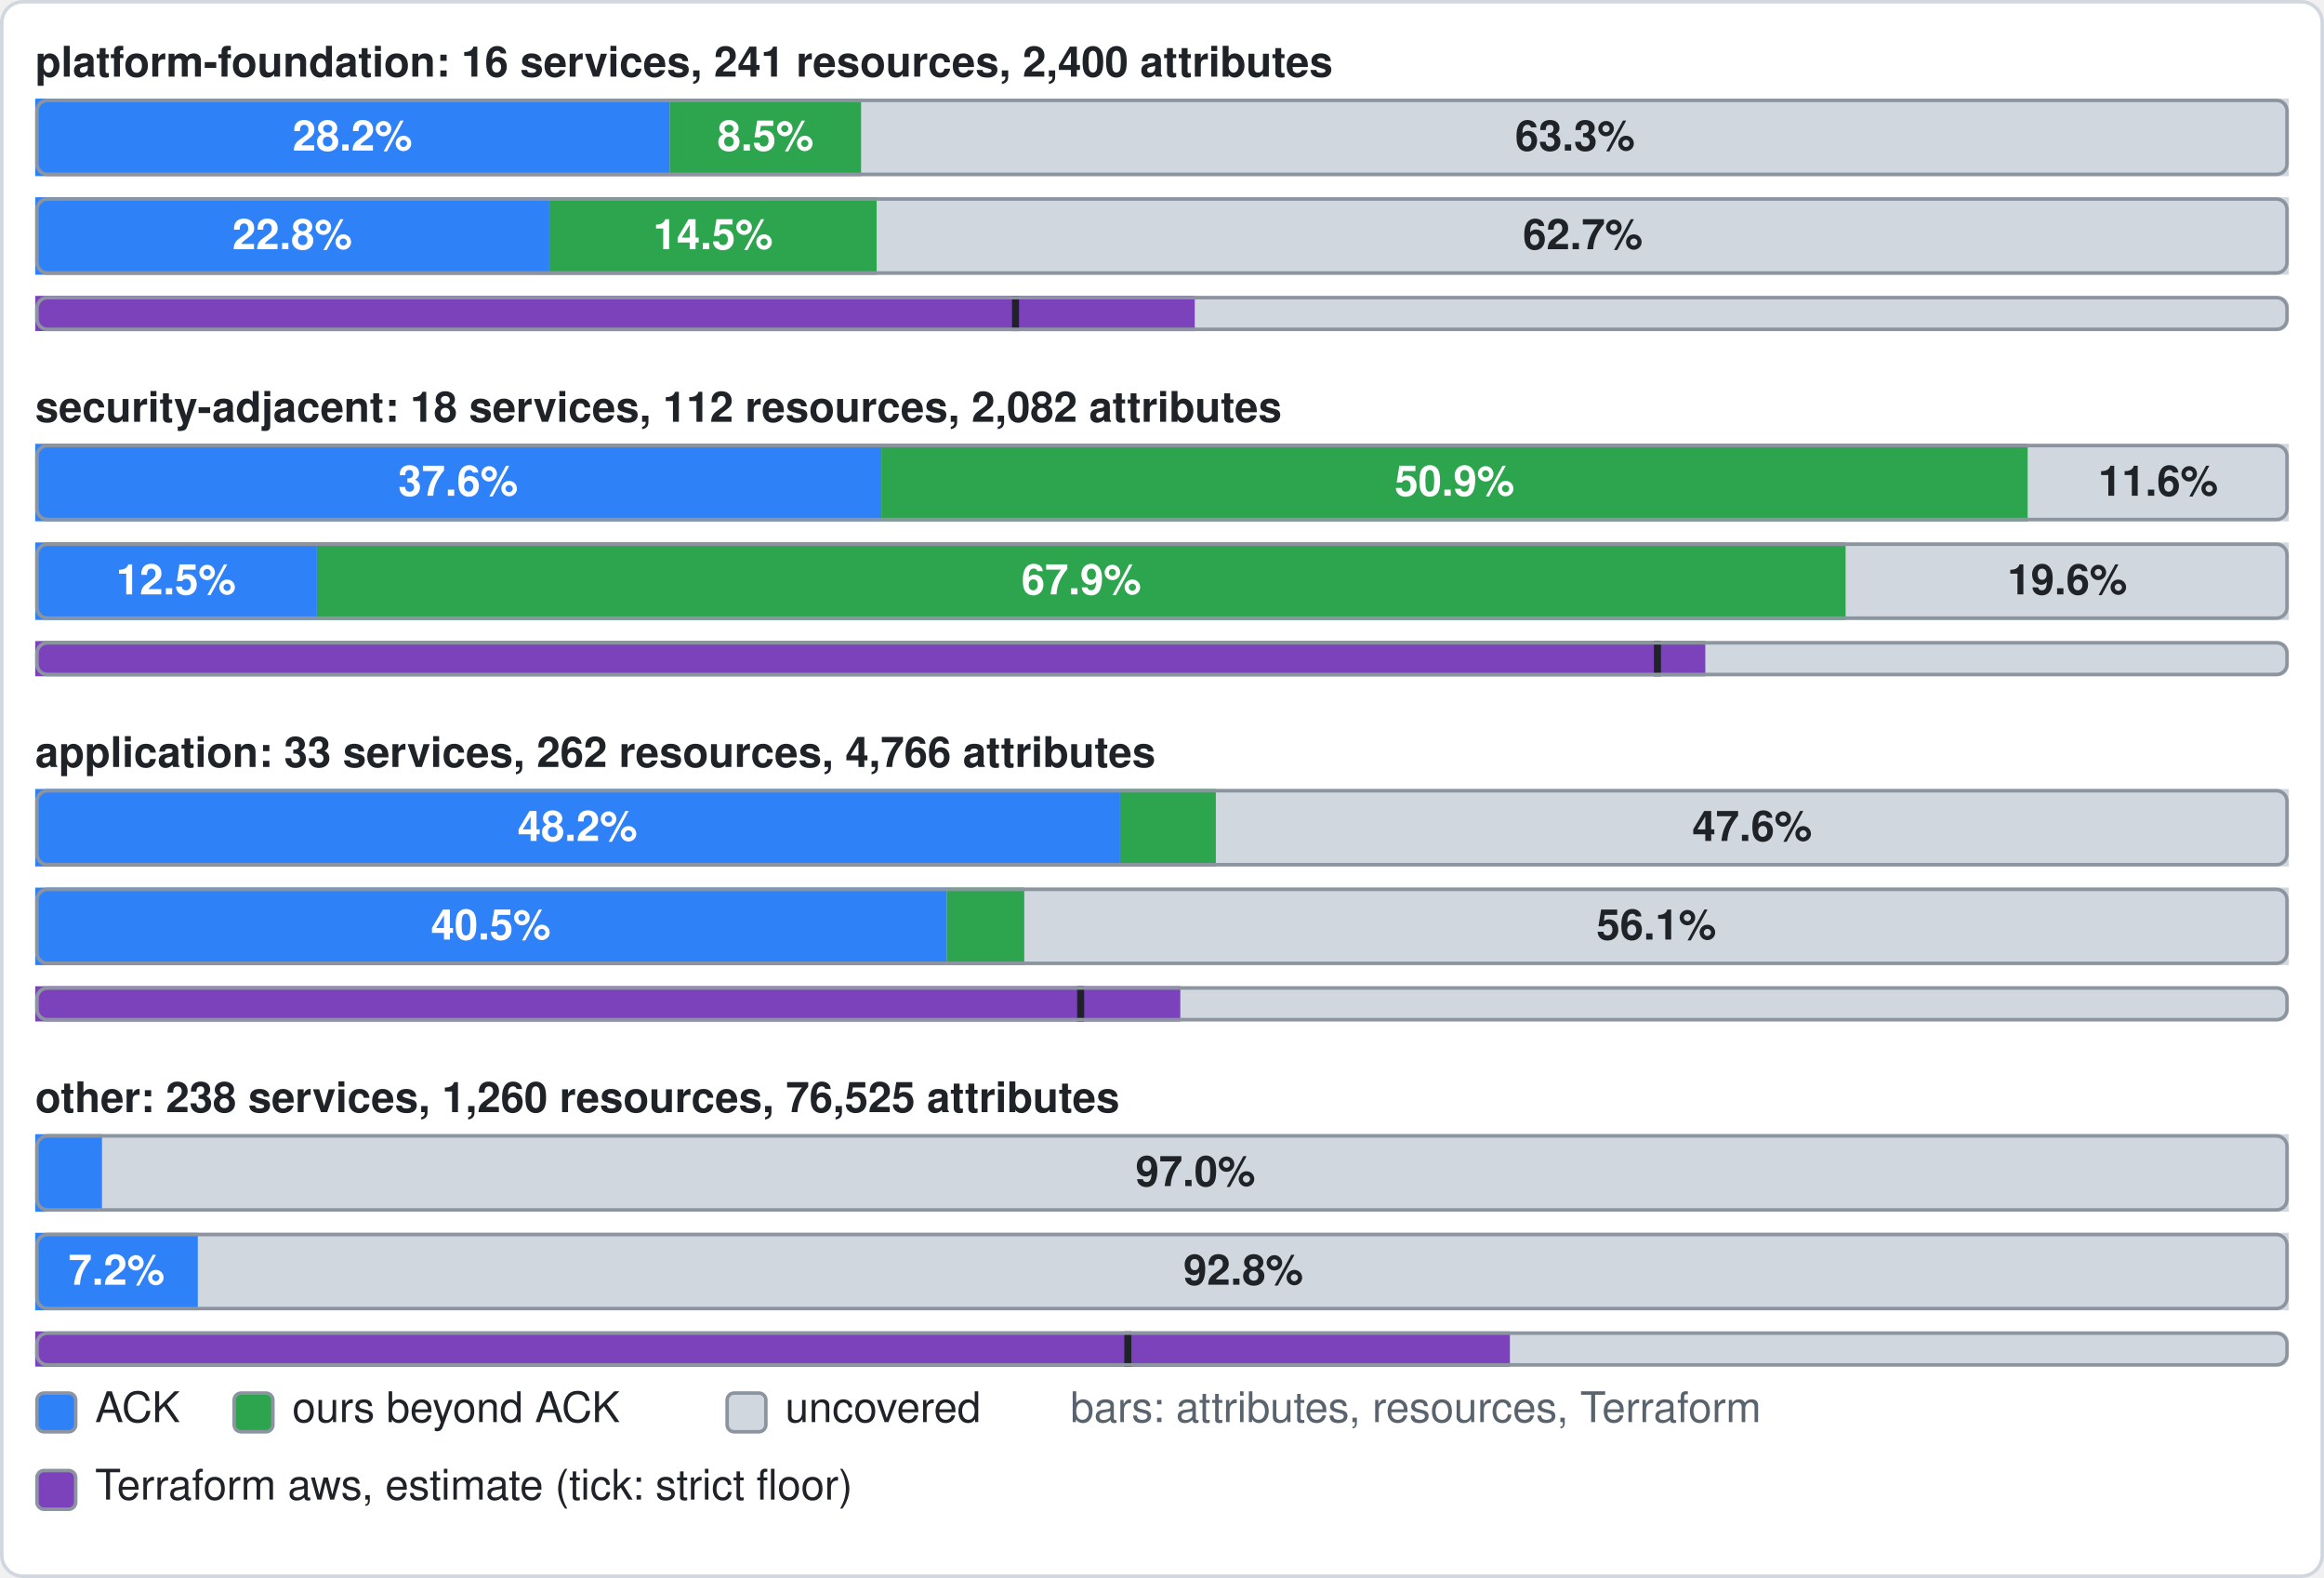
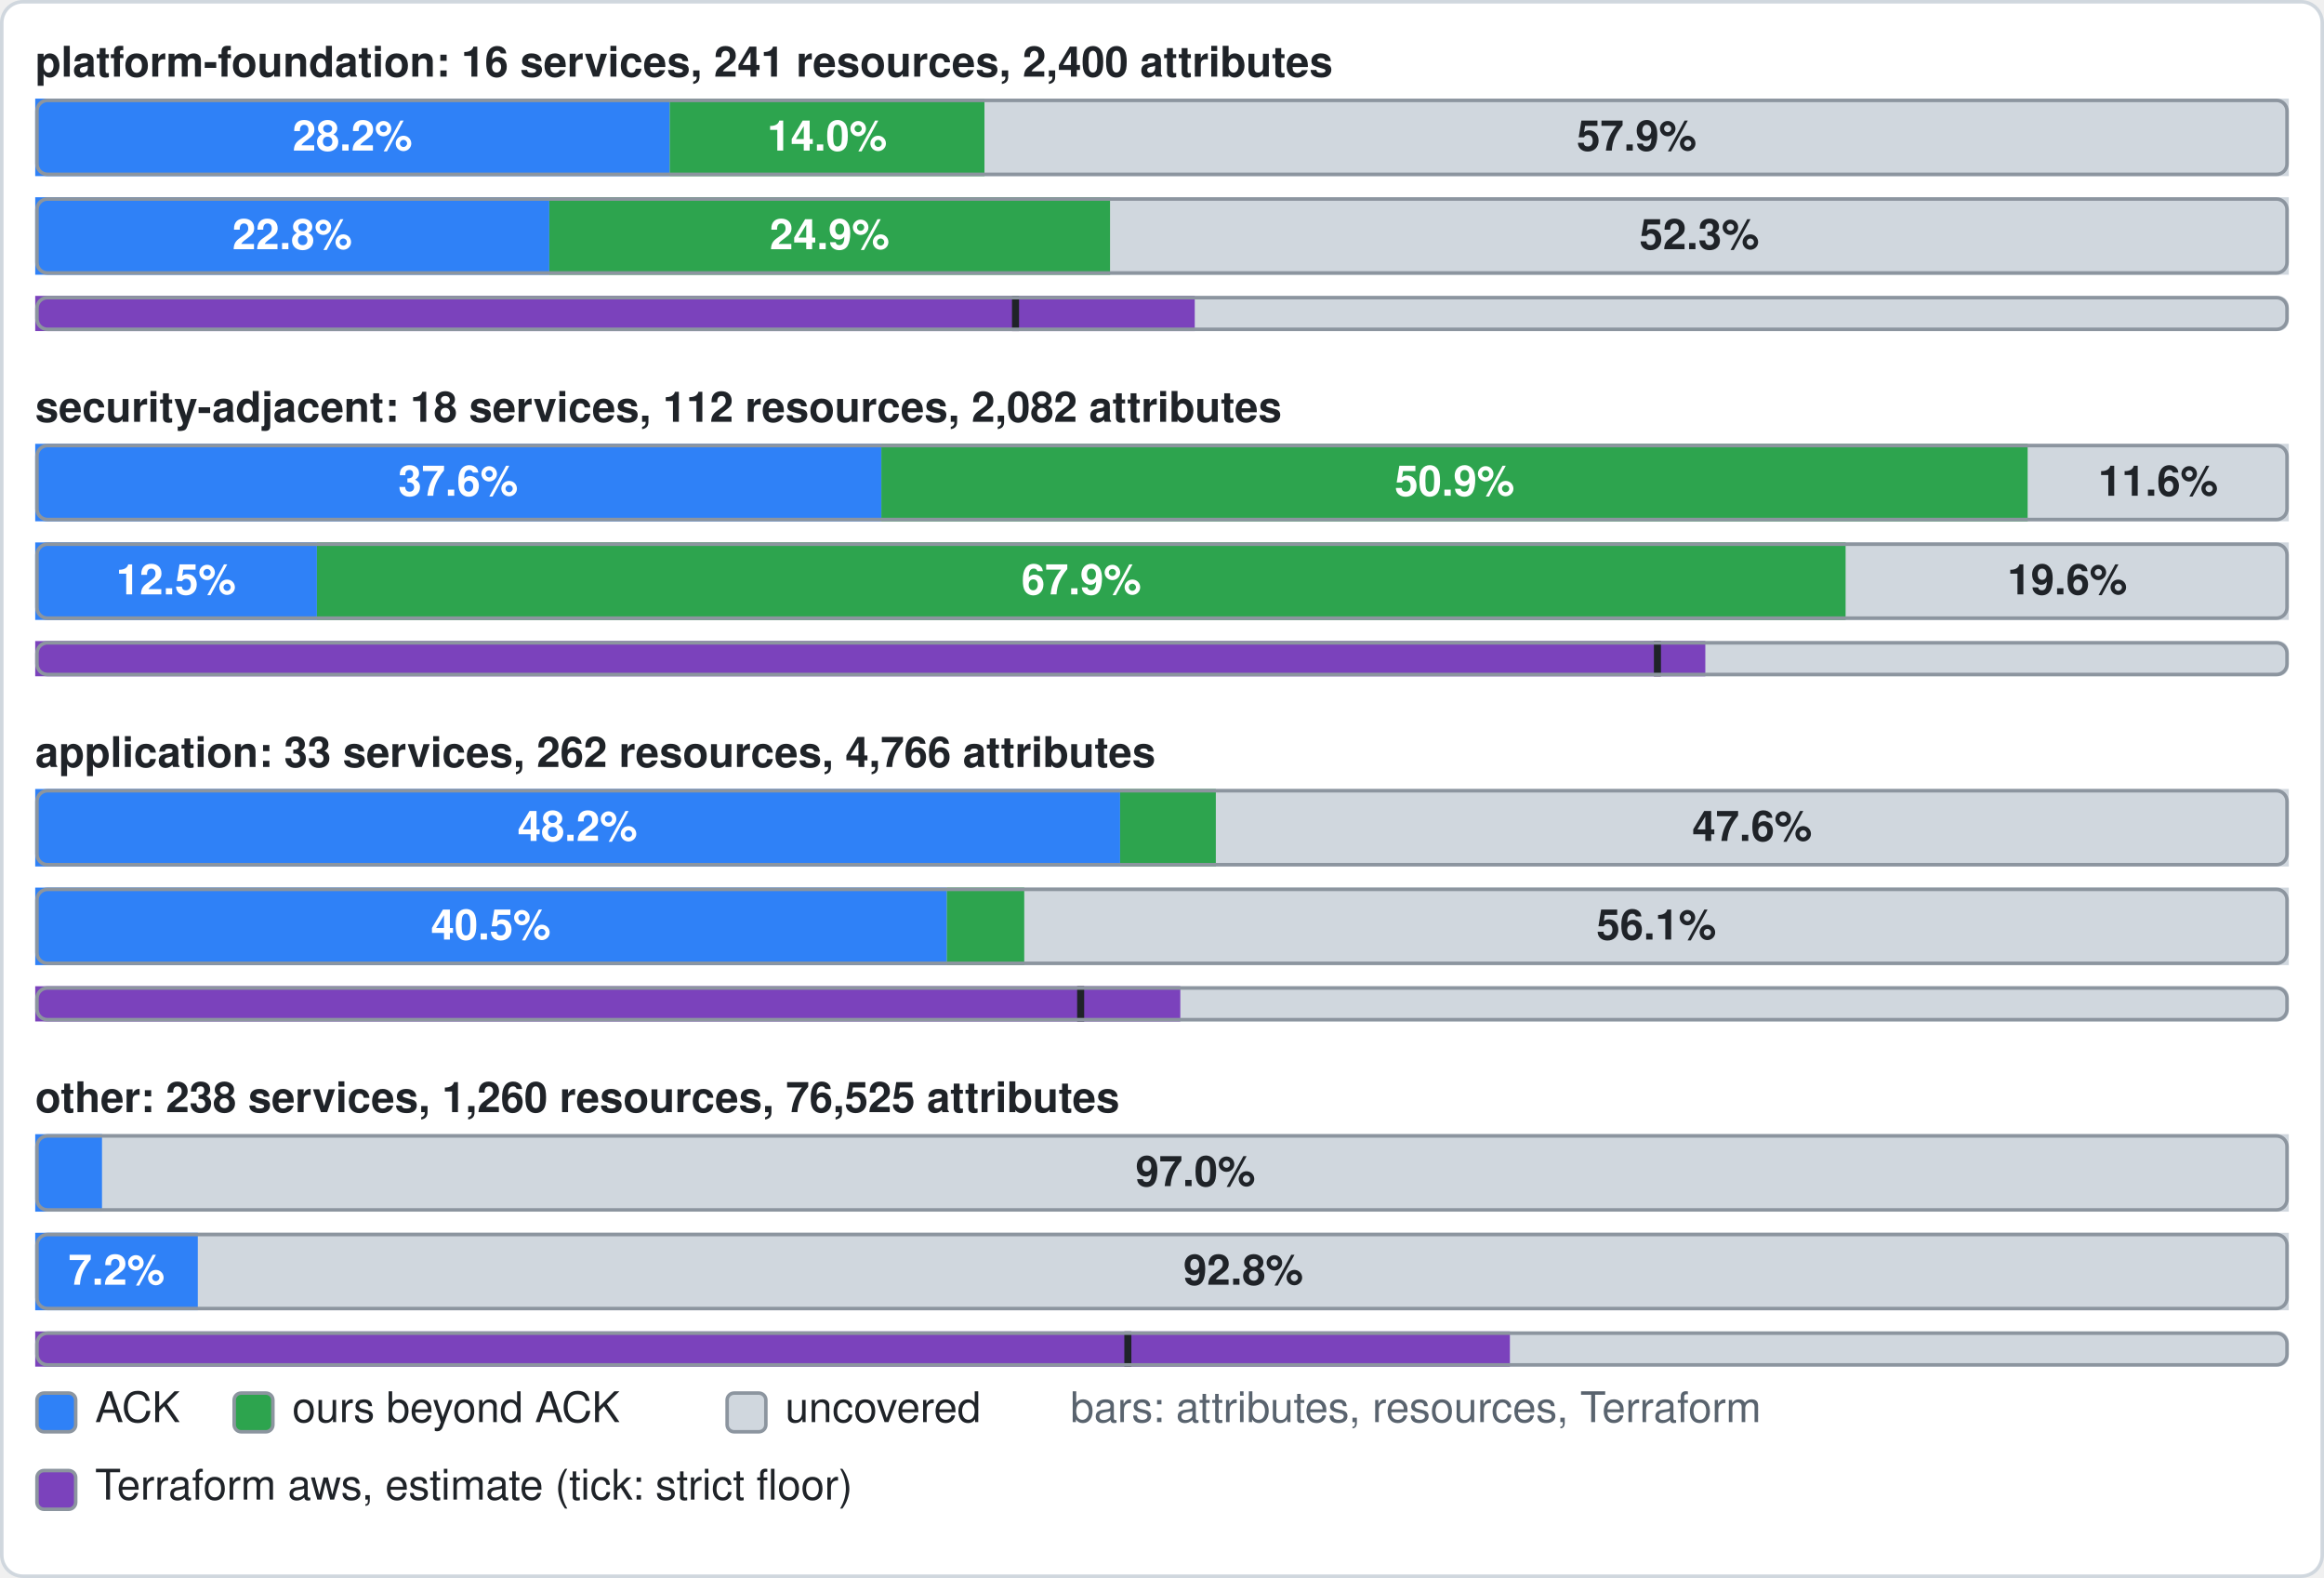
- <svg xmlns="http://www.w3.org/2000/svg" width="660" height="448" viewBox="0 0 660 448" role="img" aria-label="platform-foundation: attributes official 28.2%, ours beyond 8.5%, uncovered 63.3%; resources official 22.8%, ours beyond 14.5%, uncovered 62.7%; Terraform aws provider (estimate): 51.5% of 2400 attributes, at least 43.5%. security-adjacent: attributes official 37.6%, ours beyond 50.9%, uncovered 11.6%; resources official 12.5%, ours beyond 67.9%, uncovered 19.6%; Terraform aws provider (estimate): 74.1% of 2082 attributes, at least 72.0%. application: attributes official 48.2%, ours beyond 4.2%, uncovered 47.6%; resources official 40.5%, ours beyond 3.4%, uncovered 56.1%; Terraform aws provider (estimate): 50.8% of 4766 attributes, at least 46.4%. other: attributes official 3.0%, ours beyond 0.0%, uncovered 97.0%; resources official 7.2%, ours beyond 0.0%, uncovered 92.8%; Terraform aws provider (estimate): 65.4% of 76525 attributes, at least 48.5%">
+ <svg xmlns="http://www.w3.org/2000/svg" width="660" height="448" viewBox="0 0 660 448" role="img" aria-label="platform-foundation: attributes official 28.2%, ours beyond 14.0%, uncovered 57.9%; resources official 22.8%, ours beyond 24.9%, uncovered 52.3%; Terraform aws provider (estimate): 51.5% of 2400 attributes, at least 43.5%. security-adjacent: attributes official 37.6%, ours beyond 50.9%, uncovered 11.6%; resources official 12.5%, ours beyond 67.9%, uncovered 19.6%; Terraform aws provider (estimate): 74.1% of 2082 attributes, at least 72.0%. application: attributes official 48.2%, ours beyond 4.2%, uncovered 47.6%; resources official 40.5%, ours beyond 3.4%, uncovered 56.1%; Terraform aws provider (estimate): 50.8% of 4766 attributes, at least 46.4%. other: attributes official 3.0%, ours beyond 0.0%, uncovered 97.0%; resources official 7.2%, ours beyond 0.0%, uncovered 92.8%; Terraform aws provider (estimate): 65.4% of 76525 attributes, at least 48.5%">
  <rect x="0.5" y="0.5" width="659" height="447" rx="6" fill="#ffffff" stroke="#d0d7de" />
  <text x="10" y="19" font-family="-apple-system,BlinkMacSystemFont,'Segoe UI',Helvetica,Arial,sans-serif" font-size="12" font-weight="600" fill="#1f2328" dominant-baseline="central">platform-foundation: 16 services, 241 resources, 2,400 attributes</text>
  <rect x="10" y="28" width="640" height="22" rx="3" fill="#d0d7de" />
  <rect x="10" y="28" width="180.2" height="22" fill="#2f81f7" />
  <text x="100.1" y="40" font-family="-apple-system,BlinkMacSystemFont,'Segoe UI',Helvetica,Arial,sans-serif" font-size="12" font-weight="600" fill="#ffffff" text-anchor="middle" dominant-baseline="central">28.2%</text>
-   <rect x="190.2" y="28" width="54.4" height="22" fill="#2da44e" />
-   <text x="217.4" y="40" font-family="-apple-system,BlinkMacSystemFont,'Segoe UI',Helvetica,Arial,sans-serif" font-size="12" font-weight="600" fill="#ffffff" text-anchor="middle" dominant-baseline="central">8.5%</text>
-   <rect x="244.6" y="28" width="405.4" height="22" fill="#d0d7de" />
-   <text x="447.3" y="40" font-family="-apple-system,BlinkMacSystemFont,'Segoe UI',Helvetica,Arial,sans-serif" font-size="12" font-weight="600" fill="#1f2328" text-anchor="middle" dominant-baseline="central">63.3%</text>
+   <rect x="190.2" y="28" width="89.4" height="22" fill="#2da44e" />
+   <text x="234.9" y="40" font-family="-apple-system,BlinkMacSystemFont,'Segoe UI',Helvetica,Arial,sans-serif" font-size="12" font-weight="600" fill="#ffffff" text-anchor="middle" dominant-baseline="central">14.0%</text>
+   <rect x="279.6" y="28" width="370.4" height="22" fill="#d0d7de" />
+   <text x="464.8" y="40" font-family="-apple-system,BlinkMacSystemFont,'Segoe UI',Helvetica,Arial,sans-serif" font-size="12" font-weight="600" fill="#1f2328" text-anchor="middle" dominant-baseline="central">57.9%</text>
  <rect x="10.5" y="28.5" width="639" height="21" rx="3" fill="none" stroke="#8c959f" />
  <rect x="10" y="56" width="640" height="22" rx="3" fill="#d0d7de" />
  <rect x="10" y="56" width="146" height="22" fill="#2f81f7" />
  <text x="83" y="68" font-family="-apple-system,BlinkMacSystemFont,'Segoe UI',Helvetica,Arial,sans-serif" font-size="12" font-weight="600" fill="#ffffff" text-anchor="middle" dominant-baseline="central">22.8%</text>
-   <rect x="156" y="56" width="93" height="22" fill="#2da44e" />
-   <text x="202.5" y="68" font-family="-apple-system,BlinkMacSystemFont,'Segoe UI',Helvetica,Arial,sans-serif" font-size="12" font-weight="600" fill="#ffffff" text-anchor="middle" dominant-baseline="central">14.5%</text>
-   <rect x="249" y="56" width="401" height="22" fill="#d0d7de" />
-   <text x="449.5" y="68" font-family="-apple-system,BlinkMacSystemFont,'Segoe UI',Helvetica,Arial,sans-serif" font-size="12" font-weight="600" fill="#1f2328" text-anchor="middle" dominant-baseline="central">62.7%</text>
+   <rect x="156" y="56" width="159.3" height="22" fill="#2da44e" />
+   <text x="235.6" y="68" font-family="-apple-system,BlinkMacSystemFont,'Segoe UI',Helvetica,Arial,sans-serif" font-size="12" font-weight="600" fill="#ffffff" text-anchor="middle" dominant-baseline="central">24.9%</text>
+   <rect x="315.3" y="56" width="334.7" height="22" fill="#d0d7de" />
+   <text x="482.6" y="68" font-family="-apple-system,BlinkMacSystemFont,'Segoe UI',Helvetica,Arial,sans-serif" font-size="12" font-weight="600" fill="#1f2328" text-anchor="middle" dominant-baseline="central">52.3%</text>
  <rect x="10.5" y="56.5" width="639" height="21" rx="3" fill="none" stroke="#8c959f" />
  <rect x="10" y="84" width="640" height="10" rx="3" fill="#d0d7de" />
  <rect x="10" y="84" width="329.3" height="10" fill="#7b42bc" />
  <rect x="287.4" y="84" width="2" height="10" fill="#1f2328" />
  <rect x="10.5" y="84.5" width="639" height="9" rx="3" fill="none" stroke="#8c959f" />
  <text x="10" y="117" font-family="-apple-system,BlinkMacSystemFont,'Segoe UI',Helvetica,Arial,sans-serif" font-size="12" font-weight="600" fill="#1f2328" dominant-baseline="central">security-adjacent: 18 services, 112 resources, 2,082 attributes</text>
  <rect x="10" y="126" width="640" height="22" rx="3" fill="#d0d7de" />
  <rect x="10" y="126" width="240.3" height="22" fill="#2f81f7" />
  <text x="130.1" y="138" font-family="-apple-system,BlinkMacSystemFont,'Segoe UI',Helvetica,Arial,sans-serif" font-size="12" font-weight="600" fill="#ffffff" text-anchor="middle" dominant-baseline="central">37.6%</text>
  <rect x="250.3" y="126" width="325.6" height="22" fill="#2da44e" />
  <text x="413.1" y="138" font-family="-apple-system,BlinkMacSystemFont,'Segoe UI',Helvetica,Arial,sans-serif" font-size="12" font-weight="600" fill="#ffffff" text-anchor="middle" dominant-baseline="central">50.9%</text>
  <rect x="575.9" y="126" width="74.1" height="22" fill="#d0d7de" />
  <text x="612.9" y="138" font-family="-apple-system,BlinkMacSystemFont,'Segoe UI',Helvetica,Arial,sans-serif" font-size="12" font-weight="600" fill="#1f2328" text-anchor="middle" dominant-baseline="central">11.6%</text>
  <rect x="10.5" y="126.5" width="639" height="21" rx="3" fill="none" stroke="#8c959f" />
  <rect x="10" y="154" width="640" height="22" rx="3" fill="#d0d7de" />
  <rect x="10" y="154" width="80" height="22" fill="#2f81f7" />
  <text x="50" y="166" font-family="-apple-system,BlinkMacSystemFont,'Segoe UI',Helvetica,Arial,sans-serif" font-size="12" font-weight="600" fill="#ffffff" text-anchor="middle" dominant-baseline="central">12.5%</text>
  <rect x="90" y="154" width="434.2" height="22" fill="#2da44e" />
  <text x="307.1" y="166" font-family="-apple-system,BlinkMacSystemFont,'Segoe UI',Helvetica,Arial,sans-serif" font-size="12" font-weight="600" fill="#ffffff" text-anchor="middle" dominant-baseline="central">67.9%</text>
  <rect x="524.2" y="154" width="125.8" height="22" fill="#d0d7de" />
  <text x="587.1" y="166" font-family="-apple-system,BlinkMacSystemFont,'Segoe UI',Helvetica,Arial,sans-serif" font-size="12" font-weight="600" fill="#1f2328" text-anchor="middle" dominant-baseline="central">19.6%</text>
  <rect x="10.5" y="154.5" width="639" height="21" rx="3" fill="none" stroke="#8c959f" />
  <rect x="10" y="182" width="640" height="10" rx="3" fill="#d0d7de" />
  <rect x="10" y="182" width="474.3" height="10" fill="#7b42bc" />
  <rect x="469.7" y="182" width="2" height="10" fill="#1f2328" />
  <rect x="10.5" y="182.5" width="639" height="9" rx="3" fill="none" stroke="#8c959f" />
  <text x="10" y="215" font-family="-apple-system,BlinkMacSystemFont,'Segoe UI',Helvetica,Arial,sans-serif" font-size="12" font-weight="600" fill="#1f2328" dominant-baseline="central">application: 33 services, 262 resources, 4,766 attributes</text>
  <rect x="10" y="224" width="640" height="22" rx="3" fill="#d0d7de" />
  <rect x="10" y="224" width="308.1" height="22" fill="#2f81f7" />
  <text x="164" y="236" font-family="-apple-system,BlinkMacSystemFont,'Segoe UI',Helvetica,Arial,sans-serif" font-size="12" font-weight="600" fill="#ffffff" text-anchor="middle" dominant-baseline="central">48.2%</text>
  <rect x="318.1" y="224" width="27.2" height="22" fill="#2da44e" />
  <rect x="345.3" y="224" width="304.7" height="22" fill="#d0d7de" />
  <text x="497.6" y="236" font-family="-apple-system,BlinkMacSystemFont,'Segoe UI',Helvetica,Arial,sans-serif" font-size="12" font-weight="600" fill="#1f2328" text-anchor="middle" dominant-baseline="central">47.6%</text>
  <rect x="10.5" y="224.5" width="639" height="21" rx="3" fill="none" stroke="#8c959f" />
  <rect x="10" y="252" width="640" height="22" rx="3" fill="#d0d7de" />
  <rect x="10" y="252" width="258.9" height="22" fill="#2f81f7" />
  <text x="139.4" y="264" font-family="-apple-system,BlinkMacSystemFont,'Segoe UI',Helvetica,Arial,sans-serif" font-size="12" font-weight="600" fill="#ffffff" text-anchor="middle" dominant-baseline="central">40.5%</text>
  <rect x="268.9" y="252" width="22" height="22" fill="#2da44e" />
  <rect x="290.9" y="252" width="359.1" height="22" fill="#d0d7de" />
  <text x="470.4" y="264" font-family="-apple-system,BlinkMacSystemFont,'Segoe UI',Helvetica,Arial,sans-serif" font-size="12" font-weight="600" fill="#1f2328" text-anchor="middle" dominant-baseline="central">56.1%</text>
  <rect x="10.5" y="252.5" width="639" height="21" rx="3" fill="none" stroke="#8c959f" />
  <rect x="10" y="280" width="640" height="10" rx="3" fill="#d0d7de" />
  <rect x="10" y="280" width="325.2" height="10" fill="#7b42bc" />
  <rect x="305.9" y="280" width="2" height="10" fill="#1f2328" />
  <rect x="10.5" y="280.5" width="639" height="9" rx="3" fill="none" stroke="#8c959f" />
  <text x="10" y="313" font-family="-apple-system,BlinkMacSystemFont,'Segoe UI',Helvetica,Arial,sans-serif" font-size="12" font-weight="600" fill="#1f2328" dominant-baseline="central">other: 238 services, 1,260 resources, 76,525 attributes</text>
  <rect x="10" y="322" width="640" height="22" rx="3" fill="#d0d7de" />
  <rect x="10" y="322" width="19" height="22" fill="#2f81f7" />
  <rect x="29" y="322" width="621" height="22" fill="#d0d7de" />
  <text x="339.5" y="334" font-family="-apple-system,BlinkMacSystemFont,'Segoe UI',Helvetica,Arial,sans-serif" font-size="12" font-weight="600" fill="#1f2328" text-anchor="middle" dominant-baseline="central">97.0%</text>
  <rect x="10.5" y="322.5" width="639" height="21" rx="3" fill="none" stroke="#8c959f" />
  <rect x="10" y="350" width="640" height="22" rx="3" fill="#d0d7de" />
  <rect x="10" y="350" width="46.2" height="22" fill="#2f81f7" />
  <text x="33.1" y="362" font-family="-apple-system,BlinkMacSystemFont,'Segoe UI',Helvetica,Arial,sans-serif" font-size="12" font-weight="600" fill="#ffffff" text-anchor="middle" dominant-baseline="central">7.2%</text>
  <rect x="56.2" y="350" width="593.8" height="22" fill="#d0d7de" />
  <text x="353.1" y="362" font-family="-apple-system,BlinkMacSystemFont,'Segoe UI',Helvetica,Arial,sans-serif" font-size="12" font-weight="600" fill="#1f2328" text-anchor="middle" dominant-baseline="central">92.8%</text>
  <rect x="10.5" y="350.5" width="639" height="21" rx="3" fill="none" stroke="#8c959f" />
  <rect x="10" y="378" width="640" height="10" rx="3" fill="#d0d7de" />
  <rect x="10" y="378" width="418.8" height="10" fill="#7b42bc" />
  <rect x="319.3" y="378" width="2" height="10" fill="#1f2328" />
  <rect x="10.5" y="378.5" width="639" height="9" rx="3" fill="none" stroke="#8c959f" />
  <rect x="10.5" y="395.5" width="11" height="11" rx="2" fill="#2f81f7" stroke="#8c959f" />
  <text x="27" y="401" font-family="-apple-system,BlinkMacSystemFont,'Segoe UI',Helvetica,Arial,sans-serif" font-size="12" fill="#1f2328" dominant-baseline="central">ACK</text>
  <rect x="66.5" y="395.5" width="11" height="11" rx="2" fill="#2da44e" stroke="#8c959f" />
  <text x="83" y="401" font-family="-apple-system,BlinkMacSystemFont,'Segoe UI',Helvetica,Arial,sans-serif" font-size="12" fill="#1f2328" dominant-baseline="central">ours beyond ACK</text>
  <rect x="206.5" y="395.5" width="11" height="11" rx="2" fill="#d0d7de" stroke="#8c959f" />
  <text x="223" y="401" font-family="-apple-system,BlinkMacSystemFont,'Segoe UI',Helvetica,Arial,sans-serif" font-size="12" fill="#1f2328" dominant-baseline="central">uncovered</text>
  <text x="304" y="401" font-family="-apple-system,BlinkMacSystemFont,'Segoe UI',Helvetica,Arial,sans-serif" font-size="12" fill="#59636e" dominant-baseline="central">bars: attributes, resources, Terraform</text>
  <rect x="10.5" y="417.5" width="11" height="11" rx="2" fill="#7b42bc" stroke="#8c959f" />
  <text x="27" y="423" font-family="-apple-system,BlinkMacSystemFont,'Segoe UI',Helvetica,Arial,sans-serif" font-size="12" fill="#1f2328" dominant-baseline="central">Terraform aws, estimate (tick: strict floor)</text>
</svg>
